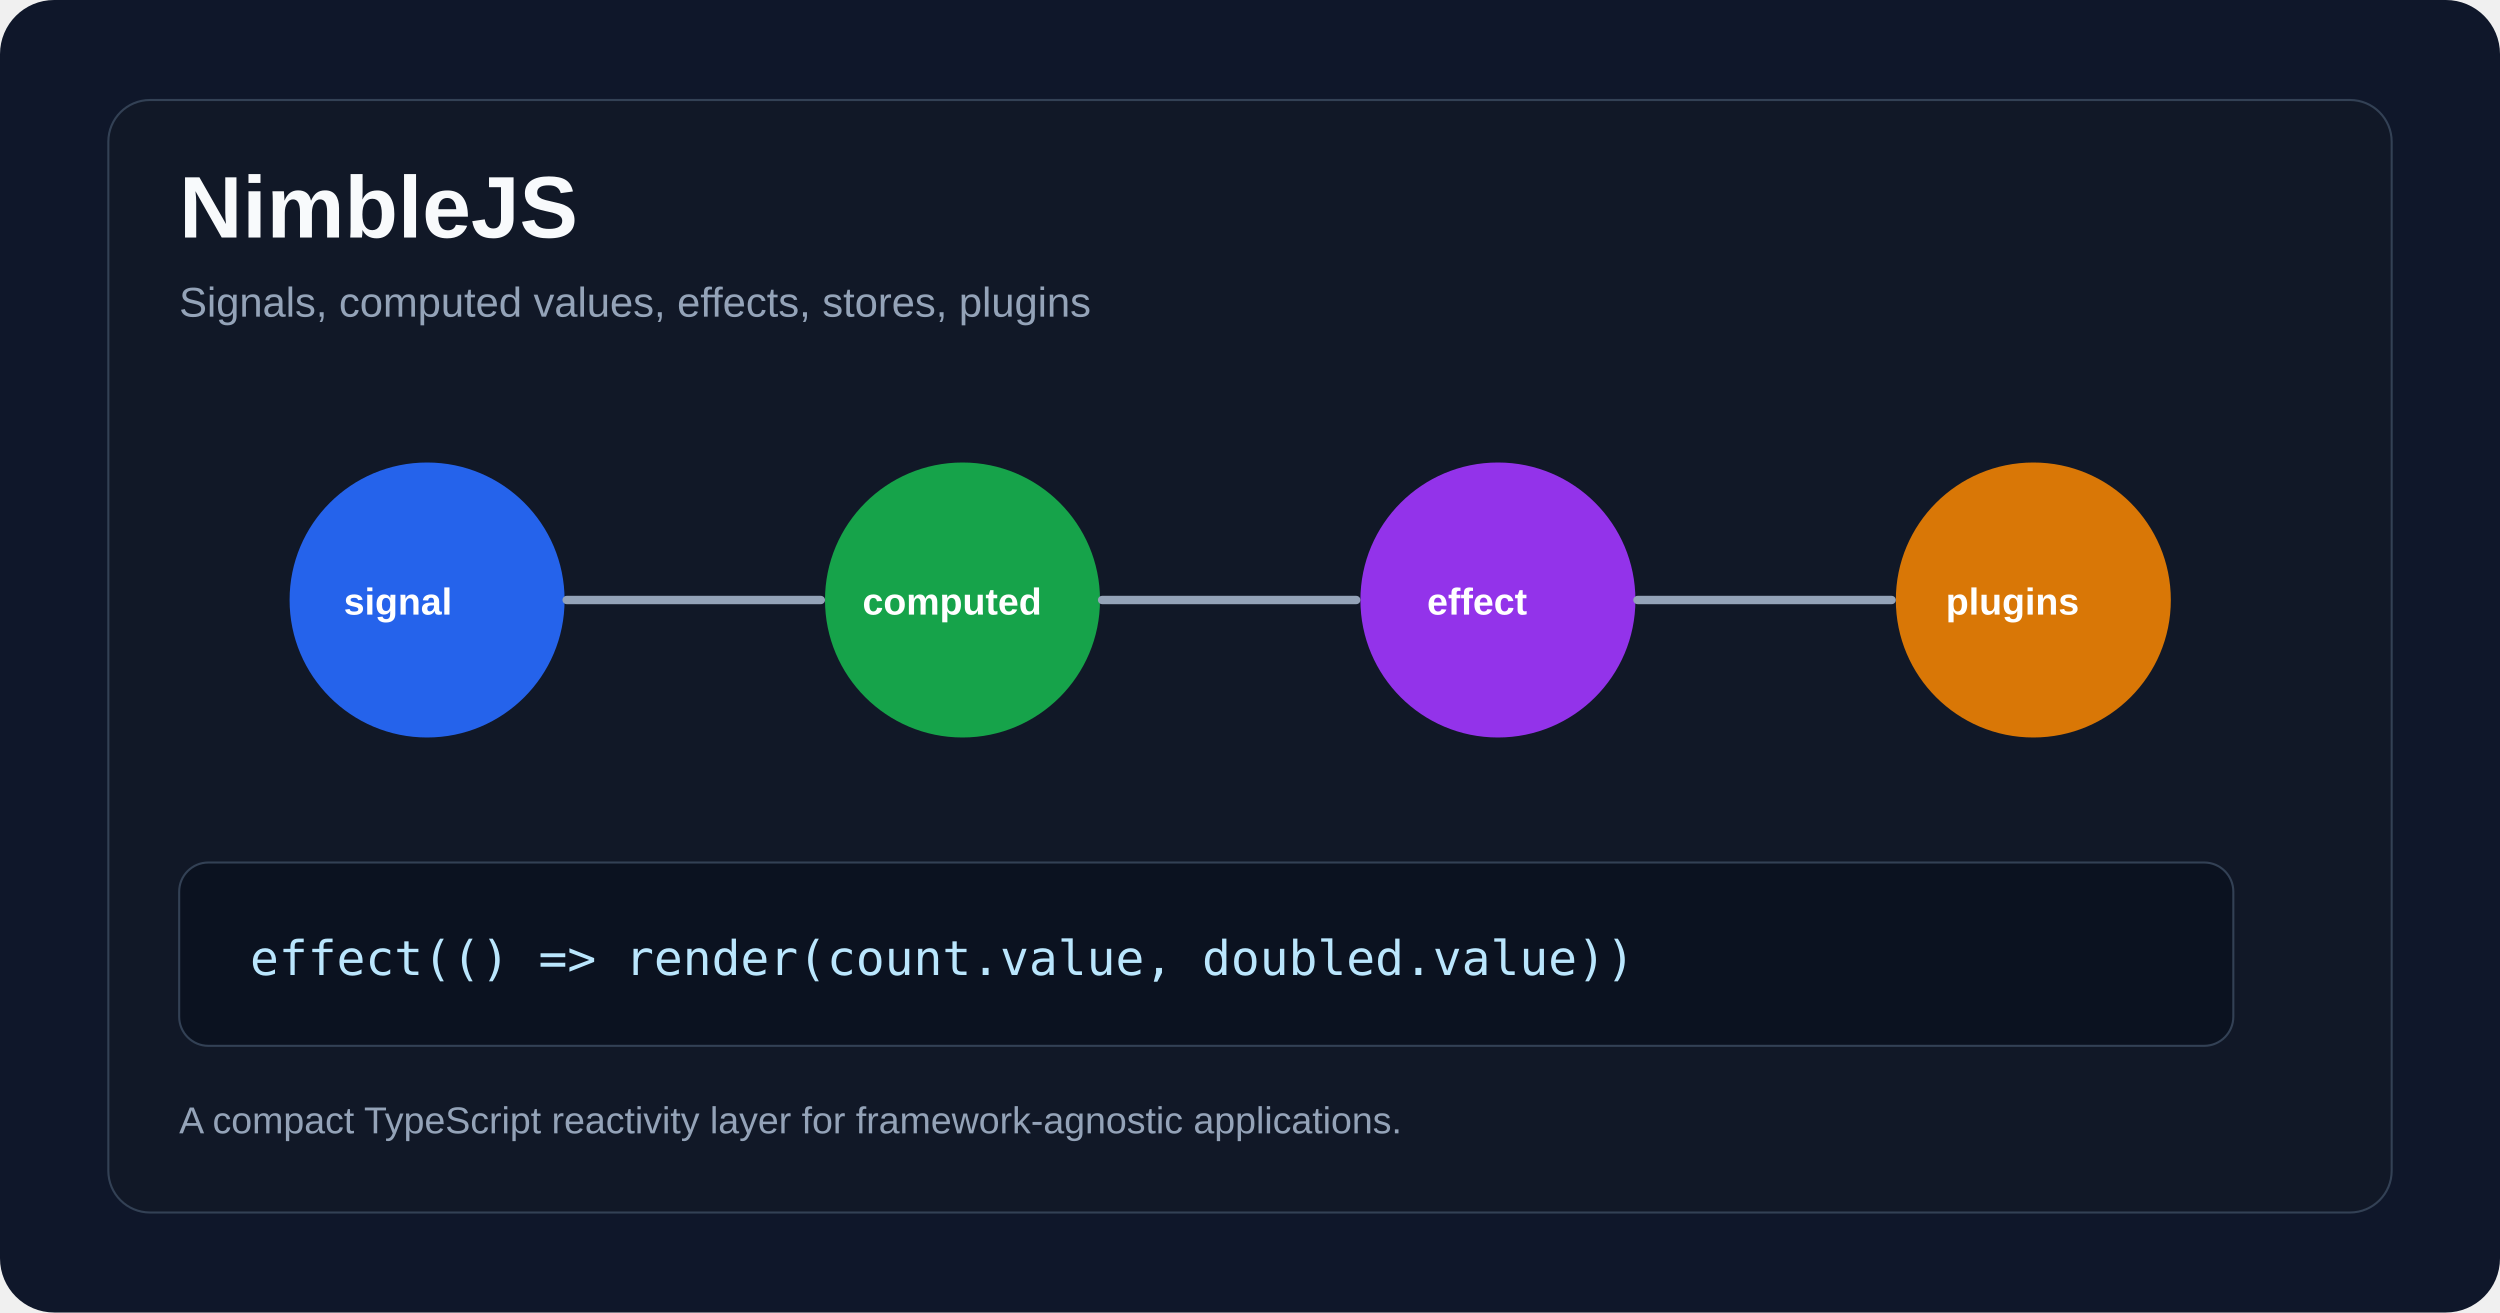
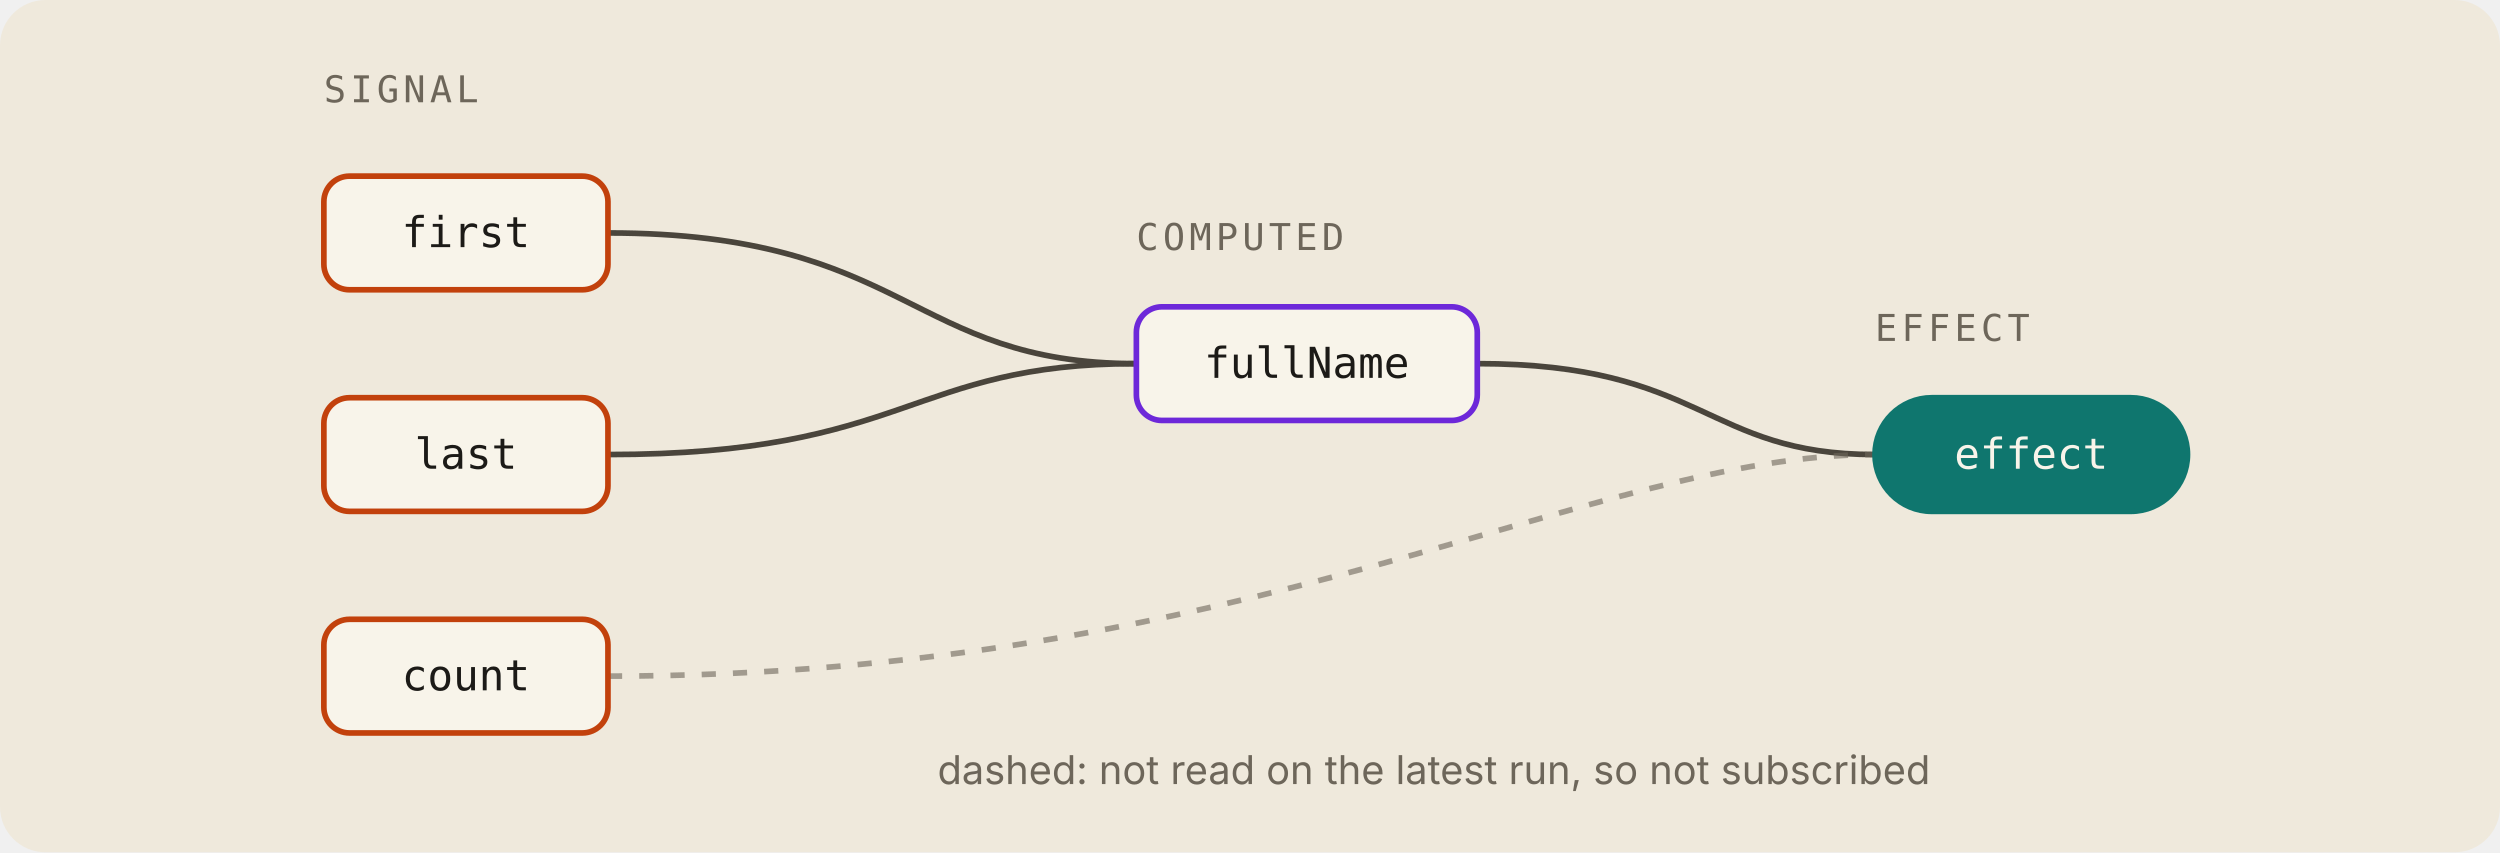
- <svg xmlns="http://www.w3.org/2000/svg" width="1200" height="630" viewBox="0 0 1200 630" fill="none">
-   <rect width="1200" height="630" rx="26" fill="#0F172A" />
-   <rect x="52" y="48" width="1096" height="534" rx="20" fill="#111827" stroke="#334155" />
-   <text x="86" y="114" fill="#F8FAFC" font-family="Segoe UI, Arial" font-size="42" font-weight="700">NimbleJS</text>
-   <text x="86" y="152" fill="#94A3B8" font-family="Segoe UI, Arial" font-size="20">Signals, computed values, effects, stores, plugins</text>
-   <g font-family="Segoe UI, Arial" font-size="18" font-weight="700">
-     <circle cx="205" cy="288" r="66" fill="#2563EB" />
-     <text x="165" y="295" fill="white">signal</text>
-     <circle cx="462" cy="288" r="66" fill="#16A34A" />
-     <text x="414" y="295" fill="white">computed</text>
-     <circle cx="719" cy="288" r="66" fill="#9333EA" />
-     <text x="685" y="295" fill="white">effect</text>
-     <circle cx="976" cy="288" r="66" fill="#D97706" />
-     <text x="934" y="295" fill="white">plugins</text>
+ <svg xmlns="http://www.w3.org/2000/svg" viewBox="0 0 880 300" role="img" aria-labelledby="t d">
+   <rect width="880" height="300" rx="16" fill="#efe9dc" />
+   <g font-family="'JetBrains Mono', ui-monospace, Menlo, Consolas, monospace" font-size="15" font-weight="500" text-anchor="middle">
+     <g fill="none" stroke-width="2">
+       <path d="M214 82 C320 82, 320 128, 400 128" stroke="#4a453c" />
+       <path d="M214 160 C320 160, 320 128, 400 128" stroke="#4a453c" />
+       <path d="M520 128 C600 128, 600 160, 660 160" stroke="#4a453c" />
+       <path d="M214 238 C440 238, 560 160, 660 160" stroke="#6d665a" stroke-dasharray="5 6" opacity=".6" />
+     </g>
+     <g fill="#f8f4ea" stroke-width="2">
+       <rect x="114" y="62" width="100" height="40" rx="9" stroke="#c2410c" />
+       <rect x="114" y="140" width="100" height="40" rx="9" stroke="#c2410c" />
+       <rect x="114" y="218" width="100" height="40" rx="9" stroke="#c2410c" />
+       <rect x="400" y="108" width="120" height="40" rx="9" stroke="#6d28d9" />
+       <rect x="660" y="140" width="110" height="40" rx="20" stroke="#0f766e" fill="#0f766e" />
+     </g>
+     <g fill="#1c1a17">
+       <text x="164" y="87">first</text>
+       <text x="164" y="165">last</text>
+       <text x="164" y="243">count</text>
+       <text x="460" y="133">fullName</text>
+     </g>
+     <text x="715" y="165" fill="#f8f4ea">effect</text>
  </g>
-   <path d="M272 288H394" stroke="#94A3B8" stroke-width="4" stroke-linecap="round" />
-   <path d="M529 288H651" stroke="#94A3B8" stroke-width="4" stroke-linecap="round" />
-   <path d="M786 288H908" stroke="#94A3B8" stroke-width="4" stroke-linecap="round" />
-   <rect x="86" y="414" width="986" height="88" rx="14" fill="#0B1220" stroke="#334155" />
-   <text x="120" y="468" fill="#BAE6FD" font-family="Consolas, monospace" font-size="23">effect(() =&gt; render(count.value, doubled.value))</text>
-   <text x="86" y="544" fill="#94A3B8" font-family="Segoe UI, Arial" font-size="18">A compact TypeScript reactivity layer for framework-agnostic applications.</text>
+   <g font-family="ui-sans-serif, system-ui, -apple-system, 'Segoe UI', sans-serif" font-size="14" fill="#6d665a">
+     <text x="114" y="36" font-size="13" letter-spacing="1.5" font-family="'JetBrains Mono', ui-monospace, Menlo, Consolas, monospace">SIGNAL</text>
+     <text x="400" y="88" font-size="13" letter-spacing="1.5" font-family="'JetBrains Mono', ui-monospace, Menlo, Consolas, monospace">COMPUTED</text>
+     <text x="660" y="120" font-size="13" letter-spacing="1.5" font-family="'JetBrains Mono', ui-monospace, Menlo, Consolas, monospace">EFFECT</text>
+     <text x="330" y="276">dashed: not read on the latest run, so not subscribed</text>
+   </g>
</svg>
